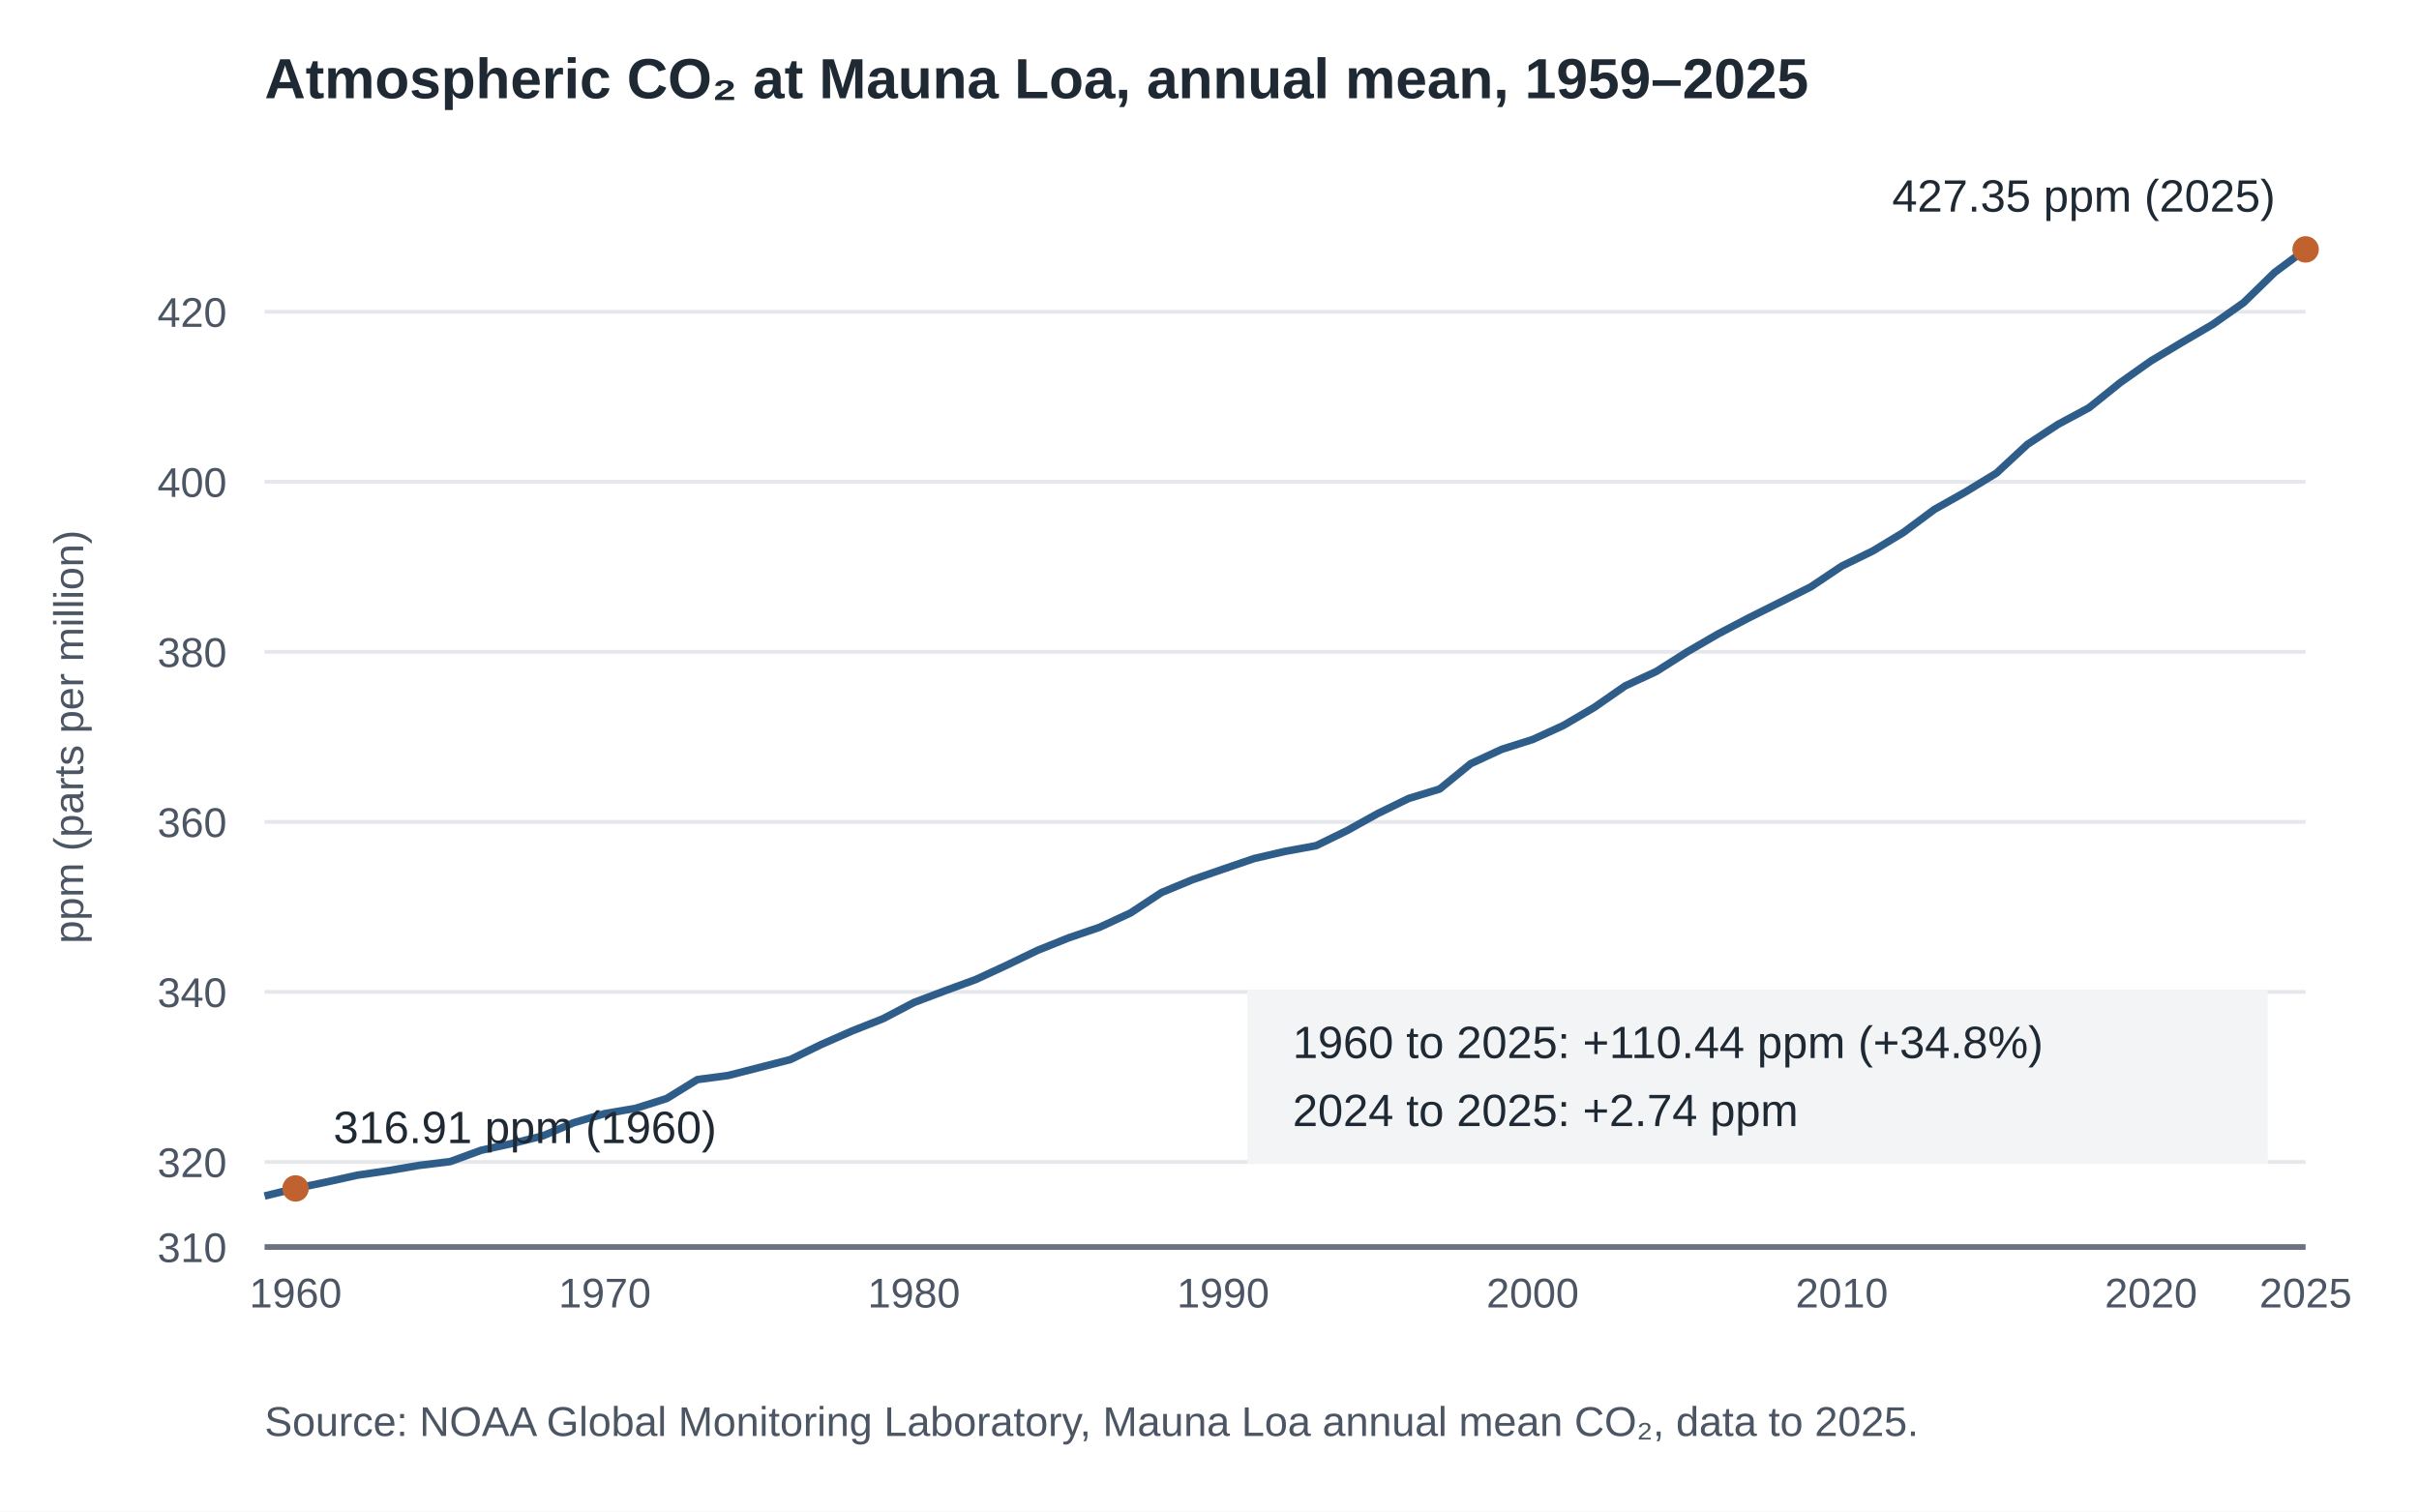
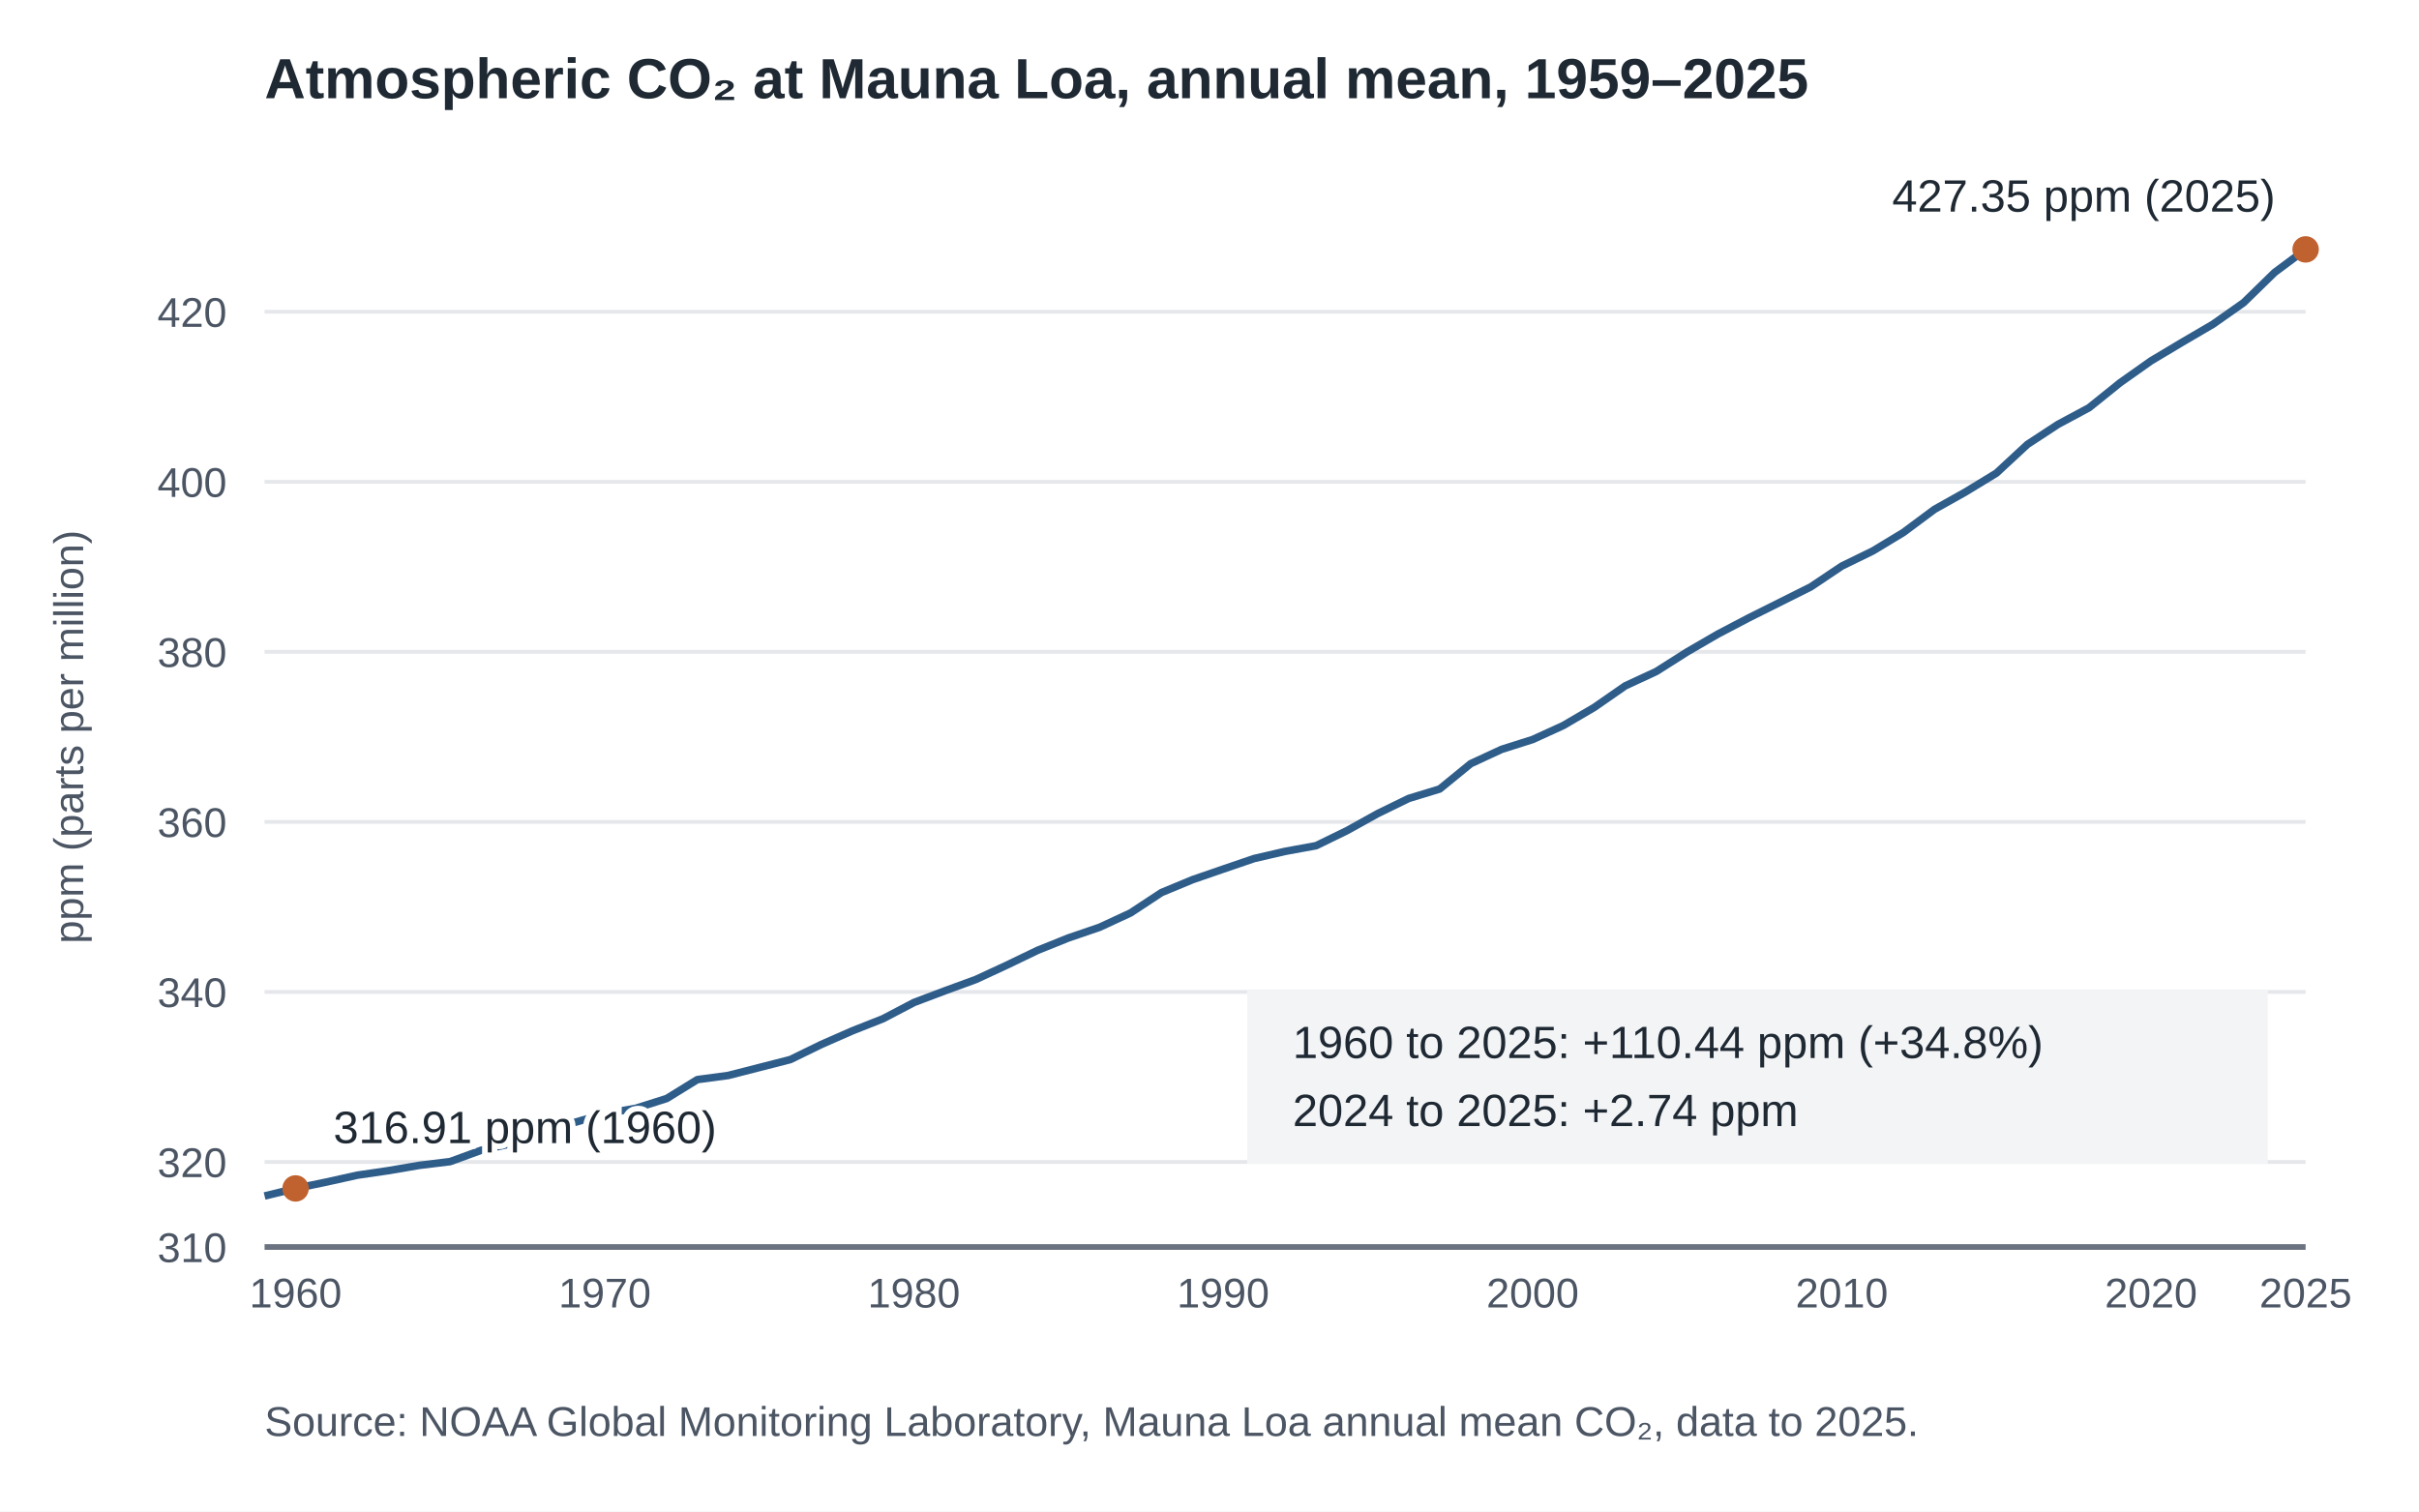
<svg xmlns="http://www.w3.org/2000/svg" viewBox="0 0 640 400" role="img" aria-labelledby="core-2-1-title core-2-1-desc" font-family="Arial, Helvetica, sans-serif">
  <rect x="0" y="0" width="640" height="400" fill="#ffffff" />
  <text x="70" y="26" font-size="15" font-weight="bold" fill="#1f2933">Atmospheric CO₂ at Mauna Loa, annual mean, 1959–2025</text>
  <line x1="70" y1="307.5" x2="610" y2="307.5" stroke="#e5e7eb" stroke-width="1" />
  <text x="60" y="311.5" font-size="11" fill="#4b5563" text-anchor="end">320</text>
  <line x1="70" y1="262.5" x2="610" y2="262.5" stroke="#e5e7eb" stroke-width="1" />
  <text x="60" y="266.5" font-size="11" fill="#4b5563" text-anchor="end">340</text>
  <line x1="70" y1="217.5" x2="610" y2="217.5" stroke="#e5e7eb" stroke-width="1" />
  <text x="60" y="221.5" font-size="11" fill="#4b5563" text-anchor="end">360</text>
  <line x1="70" y1="172.5" x2="610" y2="172.5" stroke="#e5e7eb" stroke-width="1" />
  <text x="60" y="176.5" font-size="11" fill="#4b5563" text-anchor="end">380</text>
  <line x1="70" y1="127.5" x2="610" y2="127.5" stroke="#e5e7eb" stroke-width="1" />
  <text x="60" y="131.5" font-size="11" fill="#4b5563" text-anchor="end">400</text>
  <line x1="70" y1="82.5" x2="610" y2="82.5" stroke="#e5e7eb" stroke-width="1" />
  <text x="60" y="86.5" font-size="11" fill="#4b5563" text-anchor="end">420</text>
  <line x1="70" y1="330" x2="610" y2="330" stroke="#6b7280" stroke-width="1.5" />
  <text x="60" y="334" font-size="11" fill="#4b5563" text-anchor="end">310</text>
  <text x="78.2" y="346" font-size="11" fill="#4b5563" text-anchor="middle">1960</text>
  <text x="160.0" y="346" font-size="11" fill="#4b5563" text-anchor="middle">1970</text>
  <text x="241.8" y="346" font-size="11" fill="#4b5563" text-anchor="middle">1980</text>
  <text x="323.6" y="346" font-size="11" fill="#4b5563" text-anchor="middle">1990</text>
  <text x="405.5" y="346" font-size="11" fill="#4b5563" text-anchor="middle">2000</text>
  <text x="487.3" y="346" font-size="11" fill="#4b5563" text-anchor="middle">2010</text>
  <text x="569.1" y="346" font-size="11" fill="#4b5563" text-anchor="middle">2020</text>
  <text x="610.0" y="346" font-size="11" fill="#4b5563" text-anchor="middle">2025</text>
  <text x="22" y="195" font-size="11" fill="#4b5563" transform="rotate(-90 22 195)" text-anchor="middle">ppm (parts per million)</text>
  <polyline points="70.0,316.5 78.2,314.5 86.4,312.8 94.5,311.0 102.7,309.8 110.9,308.4 119.1,307.4 127.3,304.4 135.5,302.6 143.6,300.6 151.8,297.1 160.0,294.7 168.2,293.3 176.4,290.7 184.5,285.7 192.7,284.6 200.9,282.5 209.1,280.4 217.3,276.4 225.5,272.8 233.6,269.6 241.8,265.3 250.0,262.2 258.2,259.2 266.4,255.4 274.5,251.5 282.7,248.2 290.9,245.4 299.1,241.6 307.3,236.2 315.5,232.8 323.6,230.0 331.8,227.2 340.0,225.3 348.2,223.8 356.4,219.8 364.5,215.3 372.7,211.3 380.9,208.8 389.1,202.1 397.3,198.3 405.5,195.7 413.6,192.0 421.8,187.2 430.0,181.5 438.2,177.7 446.4,172.5 454.5,167.8 462.7,163.5 470.9,159.4 479.1,155.3 487.3,149.8 495.5,145.8 503.6,140.9 511.8,134.8 520.0,130.2 528.2,125.2 536.4,117.6 544.5,112.3 552.7,107.9 560.9,101.3 569.1,95.5 577.3,90.6 585.5,85.8 593.6,80.1 601.8,72.1 610.0,66.0" fill="none" stroke="#2f5d8a" stroke-width="2" stroke-linejoin="round" />
  <circle cx="78.2" cy="314.5" r="3.5" fill="#c0622f" />
-   <text x="88.2" y="302.5" font-size="12" fill="#1f2933">316.91 ppm (1960)</text>
+   <text x="88.2" y="302.5" font-size="12" fill="#1f2933" stroke="#ffffff" stroke-width="3" paint-order="stroke">316.91 ppm (1960)</text>
  <circle cx="610.0" cy="66.0" r="3.5" fill="#c0622f" />
  <text x="602.0" y="56.0" font-size="12" fill="#1f2933" text-anchor="end">427.35 ppm (2025)</text>
  <rect x="330" y="262" width="270" height="46" fill="#f3f4f6" />
  <text x="342" y="280" font-size="12" fill="#1f2933">1960 to 2025: +110.44 ppm (+34.8%)</text>
  <text x="342" y="298" font-size="12" fill="#1f2933">2024 to 2025: +2.74 ppm</text>
  <text x="70" y="380" font-size="11" fill="#4b5563">Source: NOAA Global Monitoring Laboratory, Mauna Loa annual mean CO₂, data to 2025.</text>
</svg>
